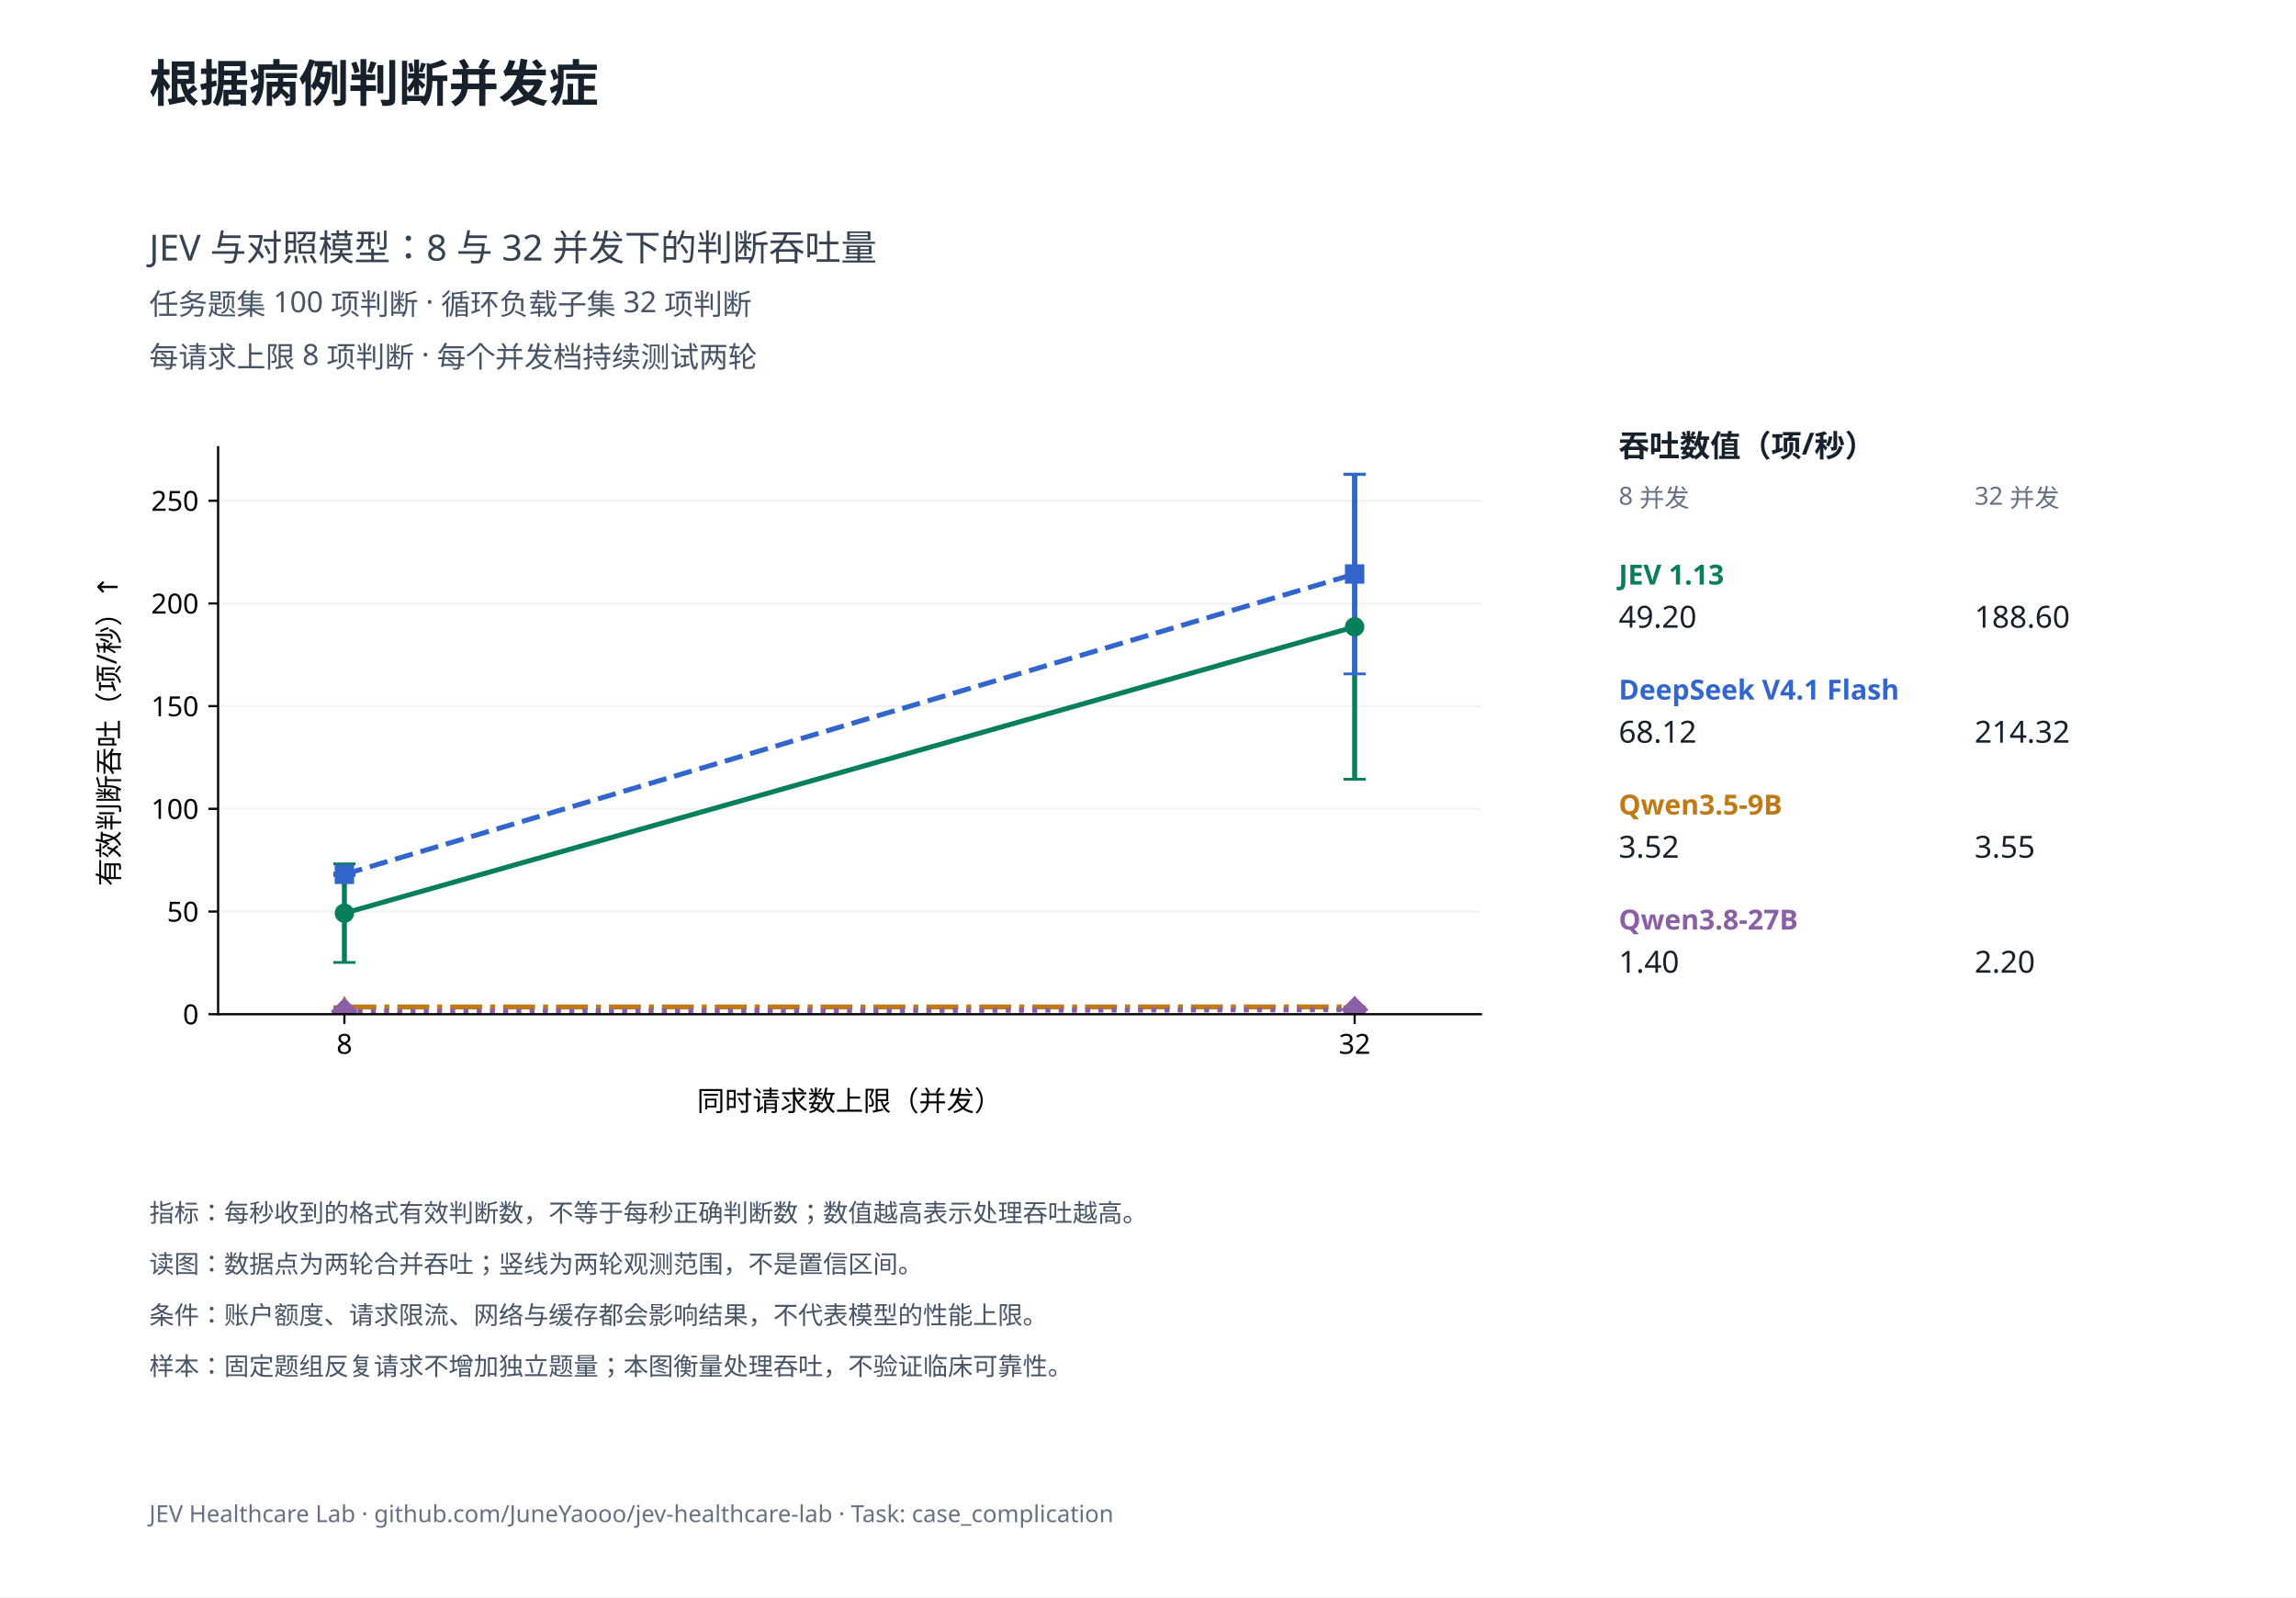
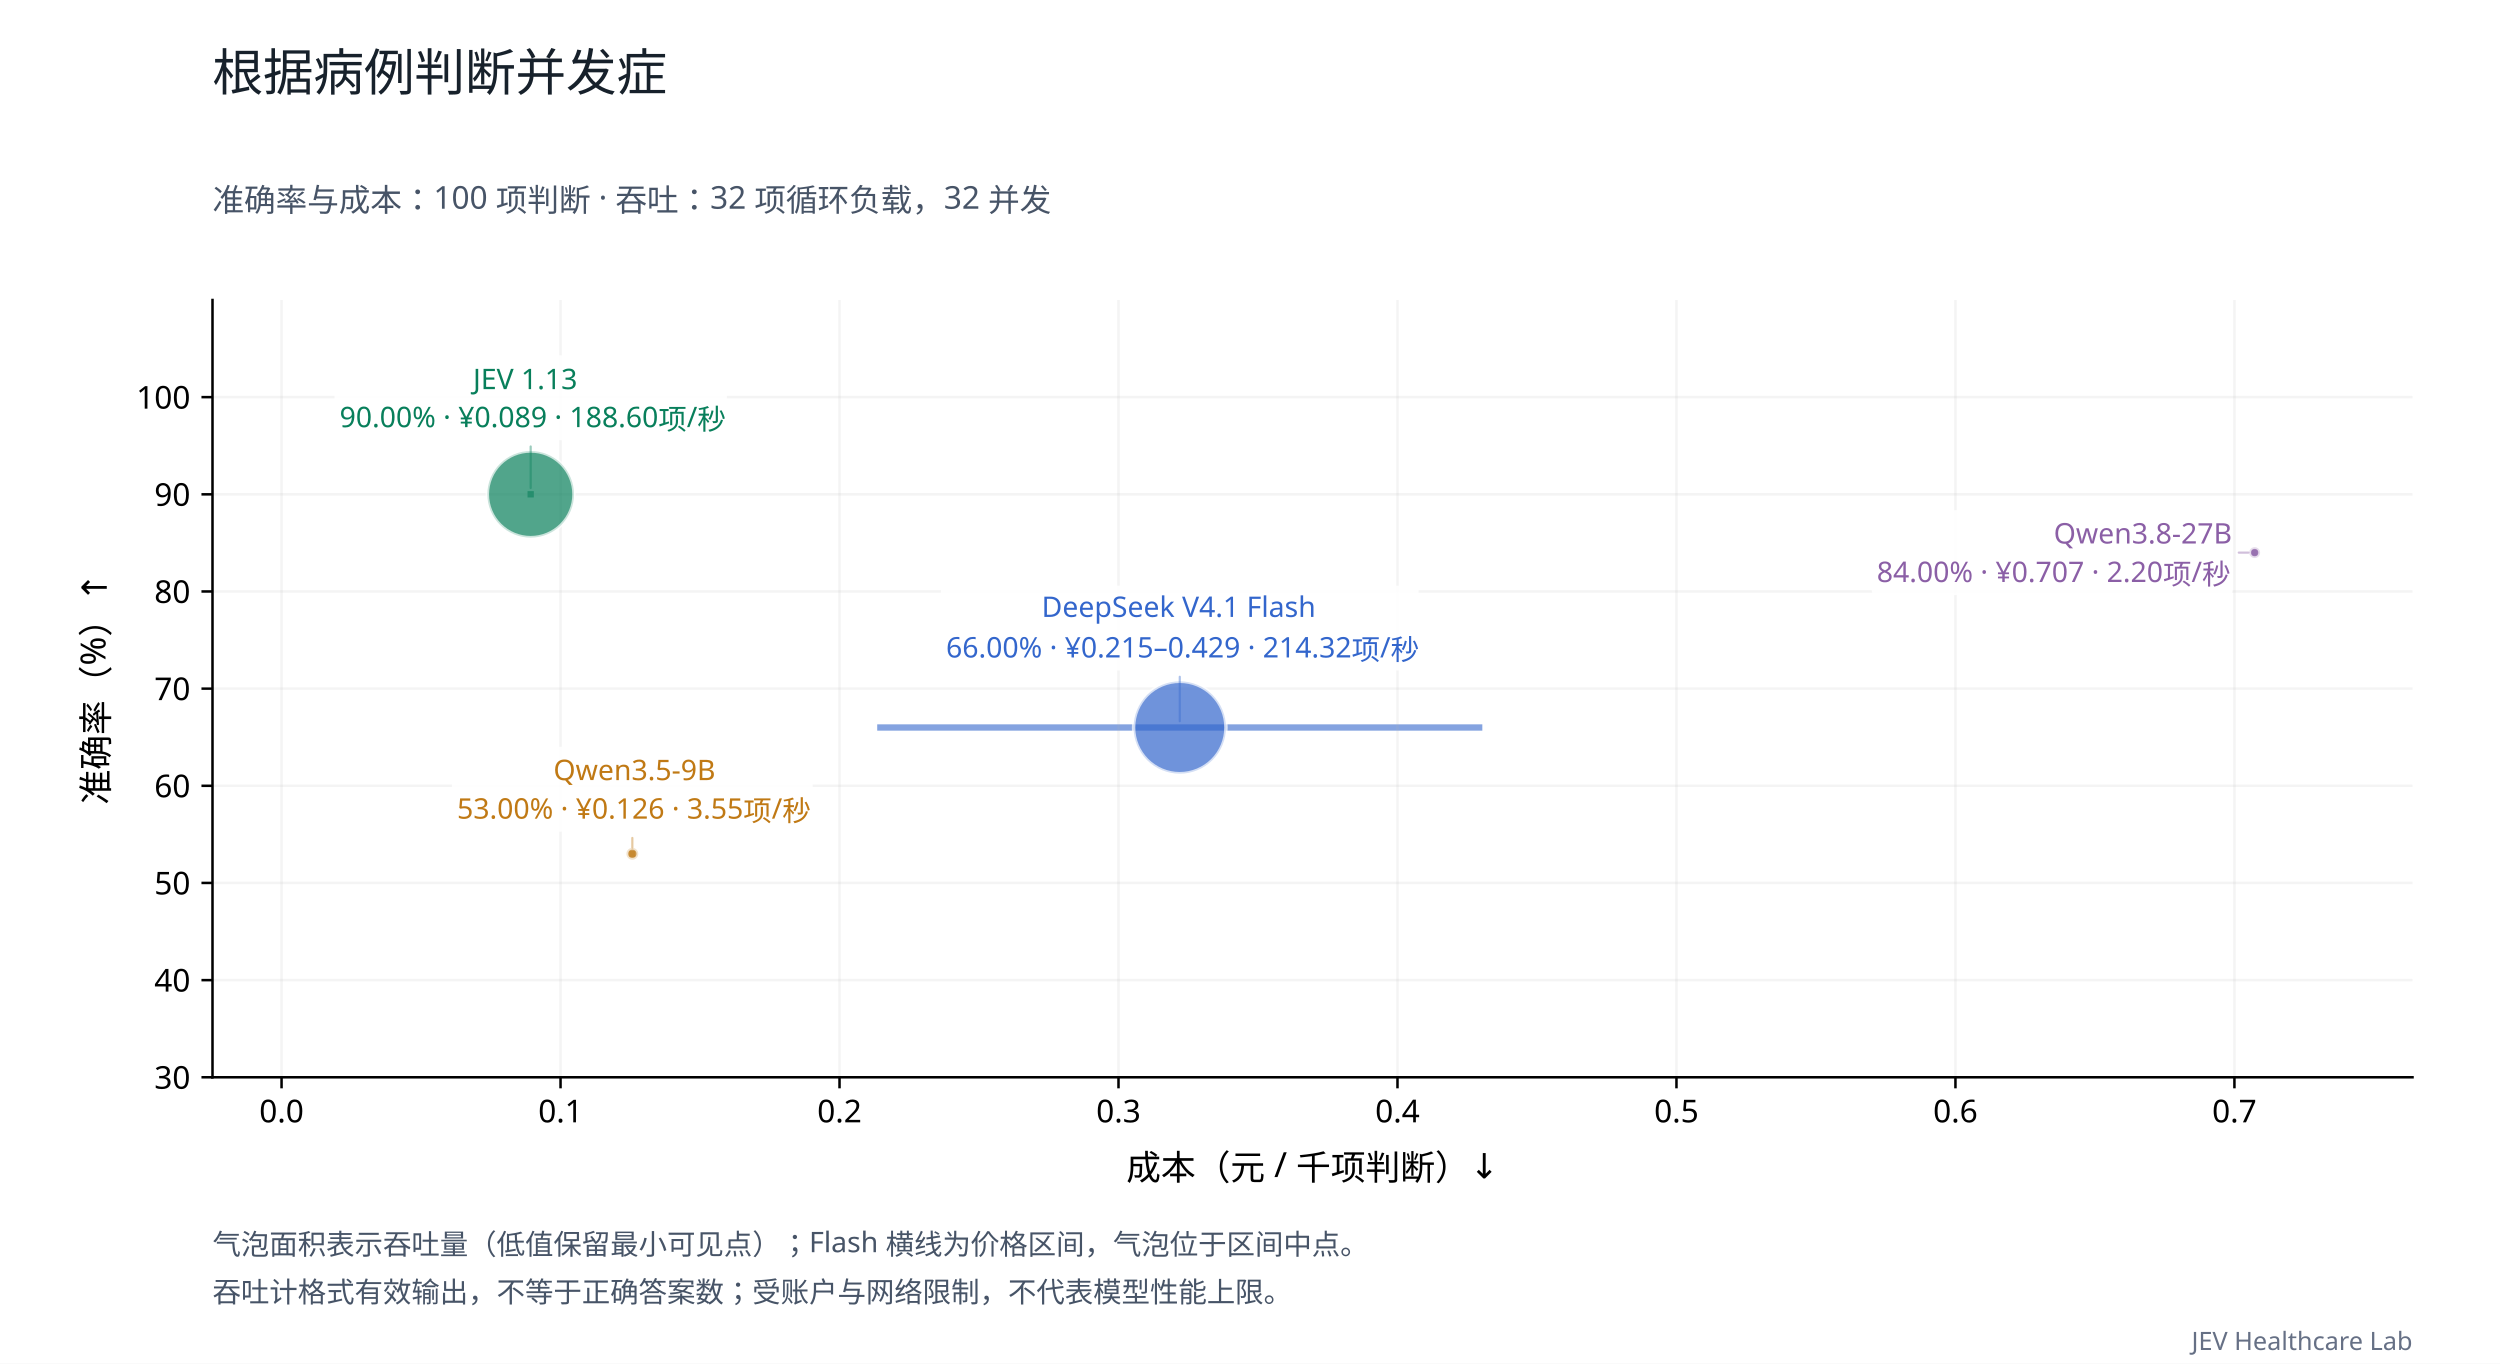
- <svg xmlns="http://www.w3.org/2000/svg" xmlns:xlink="http://www.w3.org/1999/xlink" width="828pt" height="576pt" viewBox="0 0 828 576" version="1.1">
+ <svg xmlns="http://www.w3.org/2000/svg" xmlns:xlink="http://www.w3.org/1999/xlink" width="792pt" height="432pt" viewBox="0 0 792 432" version="1.1">
  <defs>
    <style type="text/css">*{stroke-linejoin: round; stroke-linecap: butt}</style>
  </defs>
  <g id="figure_1">
    <g id="patch_1">
-       <path d="M 0 576 L 828 576 L 828 0 L 0 0 z " style="fill: #ffffff" />
+       <path d="M 0 432 L 792 432 L 792 0 L 0 0 z " style="fill: #ffffff" />
    </g>
    <g id="axes_1">
      <g id="patch_2">
-         <path d="M 78.66 365.76 L 534.06 365.76 L 534.06 161.28 L 78.66 161.28 z " style="fill: #ffffff" />
+         <path d="M 67.32 341.28 L 764.28 341.28 L 764.28 95.04 L 67.32 95.04 z " style="fill: #ffffff" />
+       </g>
+       <g id="line2d_1">
+         <path d="M 168.118 156.6 L 168.118 156.6 " clip-path="url(#p5666ce9986)" style="fill: none; stroke: #087f5b; stroke-opacity: 0.6; stroke-width: 2; stroke-linecap: square" />
+       </g>
+       <g id="line2d_2">
+         <path d="M 278.9 230.472 L 468.602 230.472 " clip-path="url(#p5666ce9986)" style="fill: none; stroke: #3366cc; stroke-opacity: 0.6; stroke-width: 2; stroke-linecap: square" />
+       </g>
+       <g id="line2d_3">
+         <path d="M 200.324 270.486 L 200.324 270.486 " clip-path="url(#p5666ce9986)" style="fill: none; stroke: #c07914; stroke-opacity: 0.6; stroke-width: 2; stroke-linecap: square" />
+       </g>
+       <g id="line2d_4">
+         <path d="M 714.274 175.068 L 714.274 175.068 " clip-path="url(#p5666ce9986)" style="fill: none; stroke: #8b5fa6; stroke-opacity: 0.6; stroke-width: 2; stroke-linecap: square" />
      </g>
      <g id="matplotlib.axis_1">
        <g id="xtick_1">
-           <g id="line2d_1">
+           <g id="line2d_5">
+             <path d="M 89.198 341.28 L 89.198 95.04 " clip-path="url(#p5666ce9986)" style="fill: none; stroke: #b0b0b0; stroke-opacity: 0.14; stroke-width: 0.8; stroke-linecap: square" />
+           </g>
+           <g id="line2d_6">
            <defs>
-               <path id="mfe525bd949" d="M 0 0 L 0 3.5 " style="stroke: #000000; stroke-width: 0.8" />
+               <path id="m08450ce3e6" d="M 0 0 L 0 3.5 " style="stroke: #000000; stroke-width: 0.8" />
            </defs>
            <g>
-               <use xlink:href="#mfe525bd949" x="124.2" y="365.76" style="stroke: #000000; stroke-width: 0.8" />
+               <use xlink:href="#m08450ce3e6" x="89.198" y="341.28" style="stroke: #000000; stroke-width: 0.8" />
            </g>
          </g>
          <g id="text_1">
-             <text style="font-size: 10px; font-family: 'Arial Unicode MS'; text-anchor: middle" x="124.2" y="380.04" transform="rotate(-0 124.2 380.0403)">8</text>
+             <text style="font-size: 10px; font-family: 'Arial Unicode MS'; text-anchor: middle" x="89.198" y="355.56" transform="rotate(-0 89.19767 355.5603)">0.0</text>
          </g>
        </g>
        <g id="xtick_2">
-           <g id="line2d_2">
-             <g>
-               <use xlink:href="#mfe525bd949" x="488.52" y="365.76" style="stroke: #000000; stroke-width: 0.8" />
+           <g id="line2d_7">
+             <path d="M 177.579 341.28 L 177.579 95.04 " clip-path="url(#p5666ce9986)" style="fill: none; stroke: #b0b0b0; stroke-opacity: 0.14; stroke-width: 0.8; stroke-linecap: square" />
+           </g>
+           <g id="line2d_8">
+             <g>
+               <use xlink:href="#m08450ce3e6" x="177.579" y="341.28" style="stroke: #000000; stroke-width: 0.8" />
            </g>
          </g>
          <g id="text_2">
-             <text style="font-size: 10px; font-family: 'Arial Unicode MS'; text-anchor: middle" x="488.52" y="380.04" transform="rotate(-0 488.52 380.0403)">32</text>
-           </g>
-         </g>
-         <g id="text_3">
-           <text style="font-size: 10px; font-family: 'Arial Unicode MS'; text-anchor: middle" x="306.36" y="400.621" transform="rotate(-0 306.36 400.6211)">同时请求数上限（并发）</text>
+             <text style="font-size: 10px; font-family: 'Arial Unicode MS'; text-anchor: middle" x="177.579" y="355.56" transform="rotate(-0 177.5789 355.5603)">0.1</text>
+           </g>
+         </g>
+         <g id="xtick_3">
+           <g id="line2d_9">
+             <path d="M 265.96 341.28 L 265.96 95.04 " clip-path="url(#p5666ce9986)" style="fill: none; stroke: #b0b0b0; stroke-opacity: 0.14; stroke-width: 0.8; stroke-linecap: square" />
+           </g>
+           <g id="line2d_10">
+             <g>
+               <use xlink:href="#m08450ce3e6" x="265.96" y="341.28" style="stroke: #000000; stroke-width: 0.8" />
+             </g>
+           </g>
+           <g id="text_3">
+             <text style="font-size: 10px; font-family: 'Arial Unicode MS'; text-anchor: middle" x="265.96" y="355.56" transform="rotate(-0 265.9601 355.5603)">0.2</text>
+           </g>
+         </g>
+         <g id="xtick_4">
+           <g id="line2d_11">
+             <path d="M 354.341 341.28 L 354.341 95.04 " clip-path="url(#p5666ce9986)" style="fill: none; stroke: #b0b0b0; stroke-opacity: 0.14; stroke-width: 0.8; stroke-linecap: square" />
+           </g>
+           <g id="line2d_12">
+             <g>
+               <use xlink:href="#m08450ce3e6" x="354.341" y="341.28" style="stroke: #000000; stroke-width: 0.8" />
+             </g>
+           </g>
+           <g id="text_4">
+             <text style="font-size: 10px; font-family: 'Arial Unicode MS'; text-anchor: middle" x="354.341" y="355.56" transform="rotate(-0 354.3414 355.5603)">0.3</text>
+           </g>
+         </g>
+         <g id="xtick_5">
+           <g id="line2d_13">
+             <path d="M 442.723 341.28 L 442.723 95.04 " clip-path="url(#p5666ce9986)" style="fill: none; stroke: #b0b0b0; stroke-opacity: 0.14; stroke-width: 0.8; stroke-linecap: square" />
+           </g>
+           <g id="line2d_14">
+             <g>
+               <use xlink:href="#m08450ce3e6" x="442.723" y="341.28" style="stroke: #000000; stroke-width: 0.8" />
+             </g>
+           </g>
+           <g id="text_5">
+             <text style="font-size: 10px; font-family: 'Arial Unicode MS'; text-anchor: middle" x="442.723" y="355.56" transform="rotate(-0 442.7226 355.5603)">0.4</text>
+           </g>
+         </g>
+         <g id="xtick_6">
+           <g id="line2d_15">
+             <path d="M 531.104 341.28 L 531.104 95.04 " clip-path="url(#p5666ce9986)" style="fill: none; stroke: #b0b0b0; stroke-opacity: 0.14; stroke-width: 0.8; stroke-linecap: square" />
+           </g>
+           <g id="line2d_16">
+             <g>
+               <use xlink:href="#m08450ce3e6" x="531.104" y="341.28" style="stroke: #000000; stroke-width: 0.8" />
+             </g>
+           </g>
+           <g id="text_6">
+             <text style="font-size: 10px; font-family: 'Arial Unicode MS'; text-anchor: middle" x="531.104" y="355.56" transform="rotate(-0 531.1038 355.5603)">0.5</text>
+           </g>
+         </g>
+         <g id="xtick_7">
+           <g id="line2d_17">
+             <path d="M 619.485 341.28 L 619.485 95.04 " clip-path="url(#p5666ce9986)" style="fill: none; stroke: #b0b0b0; stroke-opacity: 0.14; stroke-width: 0.8; stroke-linecap: square" />
+           </g>
+           <g id="line2d_18">
+             <g>
+               <use xlink:href="#m08450ce3e6" x="619.485" y="341.28" style="stroke: #000000; stroke-width: 0.8" />
+             </g>
+           </g>
+           <g id="text_7">
+             <text style="font-size: 10px; font-family: 'Arial Unicode MS'; text-anchor: middle" x="619.485" y="355.56" transform="rotate(-0 619.485 355.5603)">0.6</text>
+           </g>
+         </g>
+         <g id="xtick_8">
+           <g id="line2d_19">
+             <path d="M 707.866 341.28 L 707.866 95.04 " clip-path="url(#p5666ce9986)" style="fill: none; stroke: #b0b0b0; stroke-opacity: 0.14; stroke-width: 0.8; stroke-linecap: square" />
+           </g>
+           <g id="line2d_20">
+             <g>
+               <use xlink:href="#m08450ce3e6" x="707.866" y="341.28" style="stroke: #000000; stroke-width: 0.8" />
+             </g>
+           </g>
+           <g id="text_8">
+             <text style="font-size: 10px; font-family: 'Arial Unicode MS'; text-anchor: middle" x="707.866" y="355.56" transform="rotate(-0 707.8663 355.5603)">0.7</text>
+           </g>
+         </g>
+         <g id="text_9">
+           <text style="font-size: 11px; font-family: 'Arial Unicode MS'; text-anchor: middle" x="415.8" y="373.812" transform="rotate(-0 415.8 373.8122)">成本（元 / 千项判断）↓</text>
        </g>
      </g>
      <g id="matplotlib.axis_2">
        <g id="ytick_1">
-           <g id="line2d_3">
-             <path d="M 78.66 365.76 L 534.06 365.76 " clip-path="url(#p11cfad6127)" style="fill: none; stroke: #b0b0b0; stroke-opacity: 0.16; stroke-width: 0.8; stroke-linecap: square" />
-           </g>
-           <g id="line2d_4">
+           <g id="line2d_21">
+             <path d="M 67.32 341.28 L 764.28 341.28 " clip-path="url(#p5666ce9986)" style="fill: none; stroke: #b0b0b0; stroke-opacity: 0.14; stroke-width: 0.8; stroke-linecap: square" />
+           </g>
+           <g id="line2d_22">
            <defs>
-               <path id="m9850966038" d="M 0 0 L -3.5 0 " style="stroke: #000000; stroke-width: 0.8" />
+               <path id="m89e3d21a54" d="M 0 0 L -3.5 0 " style="stroke: #000000; stroke-width: 0.8" />
            </defs>
            <g>
-               <use xlink:href="#m9850966038" x="78.66" y="365.76" style="stroke: #000000; stroke-width: 0.8" />
-             </g>
-           </g>
-           <g id="text_4">
-             <text style="font-size: 10px; font-family: 'Arial Unicode MS'; text-anchor: end" x="71.66" y="369.4" transform="rotate(-0 71.66 369.4001)">0</text>
+               <use xlink:href="#m89e3d21a54" x="67.32" y="341.28" style="stroke: #000000; stroke-width: 0.8" />
+             </g>
+           </g>
+           <g id="text_10">
+             <text style="font-size: 10px; font-family: 'Arial Unicode MS'; text-anchor: end" x="60.32" y="344.92" transform="rotate(-0 60.32 344.9201)">30</text>
          </g>
        </g>
        <g id="ytick_2">
-           <g id="line2d_5">
-             <path d="M 78.66 328.724 L 534.06 328.724 " clip-path="url(#p11cfad6127)" style="fill: none; stroke: #b0b0b0; stroke-opacity: 0.16; stroke-width: 0.8; stroke-linecap: square" />
-           </g>
-           <g id="line2d_6">
-             <g>
-               <use xlink:href="#m9850966038" x="78.66" y="328.724" style="stroke: #000000; stroke-width: 0.8" />
-             </g>
-           </g>
-           <g id="text_5">
-             <text style="font-size: 10px; font-family: 'Arial Unicode MS'; text-anchor: end" x="71.66" y="332.364" transform="rotate(-0 71.66 332.3644)">50</text>
+           <g id="line2d_23">
+             <path d="M 67.32 310.5 L 764.28 310.5 " clip-path="url(#p5666ce9986)" style="fill: none; stroke: #b0b0b0; stroke-opacity: 0.14; stroke-width: 0.8; stroke-linecap: square" />
+           </g>
+           <g id="line2d_24">
+             <g>
+               <use xlink:href="#m89e3d21a54" x="67.32" y="310.5" style="stroke: #000000; stroke-width: 0.8" />
+             </g>
+           </g>
+           <g id="text_11">
+             <text style="font-size: 10px; font-family: 'Arial Unicode MS'; text-anchor: end" x="60.32" y="314.14" transform="rotate(-0 60.32 314.1401)">40</text>
          </g>
        </g>
        <g id="ytick_3">
-           <g id="line2d_7">
-             <path d="M 78.66 291.688 L 534.06 291.688 " clip-path="url(#p11cfad6127)" style="fill: none; stroke: #b0b0b0; stroke-opacity: 0.16; stroke-width: 0.8; stroke-linecap: square" />
-           </g>
-           <g id="line2d_8">
-             <g>
-               <use xlink:href="#m9850966038" x="78.66" y="291.688" style="stroke: #000000; stroke-width: 0.8" />
-             </g>
-           </g>
-           <g id="text_6">
-             <text style="font-size: 10px; font-family: 'Arial Unicode MS'; text-anchor: end" x="71.66" y="295.329" transform="rotate(-0 71.66 295.3286)">100</text>
+           <g id="line2d_25">
+             <path d="M 67.32 279.72 L 764.28 279.72 " clip-path="url(#p5666ce9986)" style="fill: none; stroke: #b0b0b0; stroke-opacity: 0.14; stroke-width: 0.8; stroke-linecap: square" />
+           </g>
+           <g id="line2d_26">
+             <g>
+               <use xlink:href="#m89e3d21a54" x="67.32" y="279.72" style="stroke: #000000; stroke-width: 0.8" />
+             </g>
+           </g>
+           <g id="text_12">
+             <text style="font-size: 10px; font-family: 'Arial Unicode MS'; text-anchor: end" x="60.32" y="283.36" transform="rotate(-0 60.32 283.3601)">50</text>
          </g>
        </g>
        <g id="ytick_4">
-           <g id="line2d_9">
-             <path d="M 78.66 254.653 L 534.06 254.653 " clip-path="url(#p11cfad6127)" style="fill: none; stroke: #b0b0b0; stroke-opacity: 0.16; stroke-width: 0.8; stroke-linecap: square" />
-           </g>
-           <g id="line2d_10">
-             <g>
-               <use xlink:href="#m9850966038" x="78.66" y="254.653" style="stroke: #000000; stroke-width: 0.8" />
-             </g>
-           </g>
-           <g id="text_7">
-             <text style="font-size: 10px; font-family: 'Arial Unicode MS'; text-anchor: end" x="71.66" y="258.293" transform="rotate(-0 71.66 258.2928)">150</text>
+           <g id="line2d_27">
+             <path d="M 67.32 248.94 L 764.28 248.94 " clip-path="url(#p5666ce9986)" style="fill: none; stroke: #b0b0b0; stroke-opacity: 0.14; stroke-width: 0.8; stroke-linecap: square" />
+           </g>
+           <g id="line2d_28">
+             <g>
+               <use xlink:href="#m89e3d21a54" x="67.32" y="248.94" style="stroke: #000000; stroke-width: 0.8" />
+             </g>
+           </g>
+           <g id="text_13">
+             <text style="font-size: 10px; font-family: 'Arial Unicode MS'; text-anchor: end" x="60.32" y="252.58" transform="rotate(-0 60.32 252.5801)">60</text>
          </g>
        </g>
        <g id="ytick_5">
-           <g id="line2d_11">
-             <path d="M 78.66 217.617 L 534.06 217.617 " clip-path="url(#p11cfad6127)" style="fill: none; stroke: #b0b0b0; stroke-opacity: 0.16; stroke-width: 0.8; stroke-linecap: square" />
-           </g>
-           <g id="line2d_12">
-             <g>
-               <use xlink:href="#m9850966038" x="78.66" y="217.617" style="stroke: #000000; stroke-width: 0.8" />
-             </g>
-           </g>
-           <g id="text_8">
-             <text style="font-size: 10px; font-family: 'Arial Unicode MS'; text-anchor: end" x="71.66" y="221.257" transform="rotate(-0 71.66 221.2571)">200</text>
+           <g id="line2d_29">
+             <path d="M 67.32 218.16 L 764.28 218.16 " clip-path="url(#p5666ce9986)" style="fill: none; stroke: #b0b0b0; stroke-opacity: 0.14; stroke-width: 0.8; stroke-linecap: square" />
+           </g>
+           <g id="line2d_30">
+             <g>
+               <use xlink:href="#m89e3d21a54" x="67.32" y="218.16" style="stroke: #000000; stroke-width: 0.8" />
+             </g>
+           </g>
+           <g id="text_14">
+             <text style="font-size: 10px; font-family: 'Arial Unicode MS'; text-anchor: end" x="60.32" y="221.8" transform="rotate(-0 60.32 221.8001)">70</text>
          </g>
        </g>
        <g id="ytick_6">
-           <g id="line2d_13">
-             <path d="M 78.66 180.581 L 534.06 180.581 " clip-path="url(#p11cfad6127)" style="fill: none; stroke: #b0b0b0; stroke-opacity: 0.16; stroke-width: 0.8; stroke-linecap: square" />
-           </g>
-           <g id="line2d_14">
-             <g>
-               <use xlink:href="#m9850966038" x="78.66" y="180.581" style="stroke: #000000; stroke-width: 0.8" />
-             </g>
-           </g>
-           <g id="text_9">
-             <text style="font-size: 10px; font-family: 'Arial Unicode MS'; text-anchor: end" x="71.66" y="184.221" transform="rotate(-0 71.66 184.2213)">250</text>
-           </g>
-         </g>
-         <g id="text_10">
-           <text style="font-size: 10px; font-family: 'Arial Unicode MS'; text-anchor: middle" x="42.877" y="263.52" transform="rotate(-90 42.87719 263.52)">有效判断吞吐（项/秒）↑</text>
-         </g>
-       </g>
-       <g id="LineCollection_1">
-         <path d="M 124.2 347.094 L 124.2 311.54 " clip-path="url(#p11cfad6127)" style="fill: none; stroke: #087f5b; stroke-width: 1.8" />
-         <path d="M 488.52 281.022 L 488.52 171.1 " clip-path="url(#p11cfad6127)" style="fill: none; stroke: #087f5b; stroke-width: 1.8" />
-       </g>
-       <g id="line2d_15">
+           <g id="line2d_31">
+             <path d="M 67.32 187.38 L 764.28 187.38 " clip-path="url(#p5666ce9986)" style="fill: none; stroke: #b0b0b0; stroke-opacity: 0.14; stroke-width: 0.8; stroke-linecap: square" />
+           </g>
+           <g id="line2d_32">
+             <g>
+               <use xlink:href="#m89e3d21a54" x="67.32" y="187.38" style="stroke: #000000; stroke-width: 0.8" />
+             </g>
+           </g>
+           <g id="text_15">
+             <text style="font-size: 10px; font-family: 'Arial Unicode MS'; text-anchor: end" x="60.32" y="191.02" transform="rotate(-0 60.32 191.0201)">80</text>
+           </g>
+         </g>
+         <g id="ytick_7">
+           <g id="line2d_33">
+             <path d="M 67.32 156.6 L 764.28 156.6 " clip-path="url(#p5666ce9986)" style="fill: none; stroke: #b0b0b0; stroke-opacity: 0.14; stroke-width: 0.8; stroke-linecap: square" />
+           </g>
+           <g id="line2d_34">
+             <g>
+               <use xlink:href="#m89e3d21a54" x="67.32" y="156.6" style="stroke: #000000; stroke-width: 0.8" />
+             </g>
+           </g>
+           <g id="text_16">
+             <text style="font-size: 10px; font-family: 'Arial Unicode MS'; text-anchor: end" x="60.32" y="160.24" transform="rotate(-0 60.32 160.2401)">90</text>
+           </g>
+         </g>
+         <g id="ytick_8">
+           <g id="line2d_35">
+             <path d="M 67.32 125.82 L 764.28 125.82 " clip-path="url(#p5666ce9986)" style="fill: none; stroke: #b0b0b0; stroke-opacity: 0.14; stroke-width: 0.8; stroke-linecap: square" />
+           </g>
+           <g id="line2d_36">
+             <g>
+               <use xlink:href="#m89e3d21a54" x="67.32" y="125.82" style="stroke: #000000; stroke-width: 0.8" />
+             </g>
+           </g>
+           <g id="text_17">
+             <text style="font-size: 10px; font-family: 'Arial Unicode MS'; text-anchor: end" x="60.32" y="129.46" transform="rotate(-0 60.32 129.4601)">100</text>
+           </g>
+         </g>
+         <g id="text_18">
+           <text style="font-size: 11px; font-family: 'Arial Unicode MS'; text-anchor: middle" x="34.327" y="218.16" transform="rotate(-90 34.32719 218.16)">准确率（%）↑</text>
+         </g>
+       </g>
+       <g id="patch_3">
+         <path d="M 67.32 341.28 L 67.32 95.04 " style="fill: none; stroke: #000000; stroke-width: 0.8; stroke-linejoin: miter; stroke-linecap: square" />
+       </g>
+       <g id="patch_4">
+         <path d="M 67.32 341.28 L 764.28 341.28 " style="fill: none; stroke: #000000; stroke-width: 0.8; stroke-linejoin: miter; stroke-linecap: square" />
+       </g>
+       <g id="PathCollection_1">
        <defs>
-           <path id="me93478a8ce" d="M 4 0 L -4 -0 " style="stroke: #087f5b" />
+           <path id="mb833fdc85d" d="M 0 13.733 C 3.642 13.733 7.135 12.286 9.711 9.711 C 12.286 7.135 13.733 3.642 13.733 0 C 13.733 -3.642 12.286 -7.135 9.711 -9.711 C 7.135 -12.286 3.642 -13.733 0 -13.733 C -3.642 -13.733 -7.135 -12.286 -9.711 -9.711 C -12.286 -7.135 -13.733 -3.642 -13.733 0 C -13.733 3.642 -12.286 7.135 -9.711 9.711 C -7.135 12.286 -3.642 13.733 0 13.733 z " style="stroke: #ffffff; stroke-opacity: 0.7; stroke-width: 1.1" />
        </defs>
-         <g clip-path="url(#p11cfad6127)">
-           <use xlink:href="#me93478a8ce" x="124.2" y="347.094" style="fill: #087f5b; stroke: #087f5b" />
-           <use xlink:href="#me93478a8ce" x="488.52" y="281.022" style="fill: #087f5b; stroke: #087f5b" />
-         </g>
-       </g>
-       <g id="line2d_16">
-         <g clip-path="url(#p11cfad6127)">
-           <use xlink:href="#me93478a8ce" x="124.2" y="311.54" style="fill: #087f5b; stroke: #087f5b" />
-           <use xlink:href="#me93478a8ce" x="488.52" y="171.1" style="fill: #087f5b; stroke: #087f5b" />
-         </g>
-       </g>
-       <g id="LineCollection_2">
-         <path d="M 124.2 315.725 L 124.2 314.873 " clip-path="url(#p11cfad6127)" style="fill: none; stroke: #3366cc; stroke-width: 1.8" />
-         <path d="M 488.52 243.023 L 488.52 170.989 " clip-path="url(#p11cfad6127)" style="fill: none; stroke: #3366cc; stroke-width: 1.8" />
-       </g>
-       <g id="line2d_17">
+         <g clip-path="url(#p5666ce9986)">
+           <use xlink:href="#mb833fdc85d" x="168.118" y="156.6" style="fill: #087f5b; fill-opacity: 0.7; stroke: #ffffff; stroke-opacity: 0.7; stroke-width: 1.1" />
+         </g>
+       </g>
+       <g id="PathCollection_2">
        <defs>
-           <path id="md3e5f7dccb" d="M 4 0 L -4 -0 " style="stroke: #3366cc" />
+           <path id="m384bacf3fe" d="M 0 14.64 C 3.883 14.64 7.607 13.097 10.352 10.352 C 13.097 7.607 14.64 3.883 14.64 0 C 14.64 -3.883 13.097 -7.607 10.352 -10.352 C 7.607 -13.097 3.883 -14.64 0 -14.64 C -3.883 -14.64 -7.607 -13.097 -10.352 -10.352 C -13.097 -7.607 -14.64 -3.883 -14.64 0 C -14.64 3.883 -13.097 7.607 -10.352 10.352 C -7.607 13.097 -3.883 14.64 0 14.64 z " style="stroke: #ffffff; stroke-opacity: 0.7; stroke-width: 1.1" />
        </defs>
-         <g clip-path="url(#p11cfad6127)">
-           <use xlink:href="#md3e5f7dccb" x="124.2" y="315.725" style="fill: #3366cc; stroke: #3366cc" />
-           <use xlink:href="#md3e5f7dccb" x="488.52" y="243.023" style="fill: #3366cc; stroke: #3366cc" />
-         </g>
-       </g>
-       <g id="line2d_18">
-         <g clip-path="url(#p11cfad6127)">
-           <use xlink:href="#md3e5f7dccb" x="124.2" y="314.873" style="fill: #3366cc; stroke: #3366cc" />
-           <use xlink:href="#md3e5f7dccb" x="488.52" y="170.989" style="fill: #3366cc; stroke: #3366cc" />
-         </g>
-       </g>
-       <g id="LineCollection_3">
-         <path d="M 124.2 363.242 L 124.2 363.056 " clip-path="url(#p11cfad6127)" style="fill: none; stroke: #c07914; stroke-width: 1.8" />
-         <path d="M 488.52 363.205 L 488.52 363.056 " clip-path="url(#p11cfad6127)" style="fill: none; stroke: #c07914; stroke-width: 1.8" />
-       </g>
-       <g id="line2d_19">
+         <g clip-path="url(#p5666ce9986)">
+           <use xlink:href="#m384bacf3fe" x="373.751" y="230.472" style="fill: #3366cc; fill-opacity: 0.7; stroke: #ffffff; stroke-opacity: 0.7; stroke-width: 1.1" />
+         </g>
+       </g>
+       <g id="PathCollection_3">
        <defs>
-           <path id="me99772dcce" d="M 4 0 L -4 -0 " style="stroke: #c07914" />
+           <path id="m441269e935" d="M 0 1.884 C 0.5 1.884 0.979 1.686 1.332 1.332 C 1.686 0.979 1.884 0.5 1.884 0 C 1.884 -0.5 1.686 -0.979 1.332 -1.332 C 0.979 -1.686 0.5 -1.884 0 -1.884 C -0.5 -1.884 -0.979 -1.686 -1.332 -1.332 C -1.686 -0.979 -1.884 -0.5 -1.884 0 C -1.884 0.5 -1.686 0.979 -1.332 1.332 C -0.979 1.686 -0.5 1.884 0 1.884 z " style="stroke: #ffffff; stroke-opacity: 0.7; stroke-width: 1.1" />
        </defs>
-         <g clip-path="url(#p11cfad6127)">
-           <use xlink:href="#me99772dcce" x="124.2" y="363.242" style="fill: #c07914; stroke: #c07914" />
-           <use xlink:href="#me99772dcce" x="488.52" y="363.205" style="fill: #c07914; stroke: #c07914" />
-         </g>
-       </g>
-       <g id="line2d_20">
-         <g clip-path="url(#p11cfad6127)">
-           <use xlink:href="#me99772dcce" x="124.2" y="363.056" style="fill: #c07914; stroke: #c07914" />
-           <use xlink:href="#me99772dcce" x="488.52" y="363.056" style="fill: #c07914; stroke: #c07914" />
-         </g>
-       </g>
-       <g id="LineCollection_4">
-         <path d="M 124.2 365.167 L 124.2 364.279 " clip-path="url(#p11cfad6127)" style="fill: none; stroke: #8b5fa6; stroke-width: 1.8" />
-         <path d="M 488.52 364.279 L 488.52 363.982 " clip-path="url(#p11cfad6127)" style="fill: none; stroke: #8b5fa6; stroke-width: 1.8" />
-       </g>
-       <g id="line2d_21">
+         <g clip-path="url(#p5666ce9986)">
+           <use xlink:href="#m441269e935" x="200.324" y="270.486" style="fill: #c07914; fill-opacity: 0.7; stroke: #ffffff; stroke-opacity: 0.7; stroke-width: 1.1" />
+         </g>
+       </g>
+       <g id="PathCollection_4">
        <defs>
-           <path id="mc3829b8201" d="M 4 0 L -4 -0 " style="stroke: #8b5fa6" />
+           <path id="m0f044faa96" d="M 0 1.732 C 0.459 1.732 0.9 1.55 1.225 1.225 C 1.55 0.9 1.732 0.459 1.732 0 C 1.732 -0.459 1.55 -0.9 1.225 -1.225 C 0.9 -1.55 0.459 -1.732 0 -1.732 C -0.459 -1.732 -0.9 -1.55 -1.225 -1.225 C -1.55 -0.9 -1.732 -0.459 -1.732 0 C -1.732 0.459 -1.55 0.9 -1.225 1.225 C -0.9 1.55 -0.459 1.732 0 1.732 z " style="stroke: #ffffff; stroke-opacity: 0.7; stroke-width: 1.1" />
        </defs>
-         <g clip-path="url(#p11cfad6127)">
-           <use xlink:href="#mc3829b8201" x="124.2" y="365.167" style="fill: #8b5fa6; stroke: #8b5fa6" />
-           <use xlink:href="#mc3829b8201" x="488.52" y="364.279" style="fill: #8b5fa6; stroke: #8b5fa6" />
-         </g>
-       </g>
-       <g id="line2d_22">
-         <g clip-path="url(#p11cfad6127)">
-           <use xlink:href="#mc3829b8201" x="124.2" y="364.279" style="fill: #8b5fa6; stroke: #8b5fa6" />
-           <use xlink:href="#mc3829b8201" x="488.52" y="363.982" style="fill: #8b5fa6; stroke: #8b5fa6" />
-         </g>
-       </g>
-       <g id="line2d_23">
-         <path d="M 124.2 329.317 L 488.52 226.061 " clip-path="url(#p11cfad6127)" style="fill: none; stroke: #087f5b; stroke-width: 1.8; stroke-linecap: square" />
-         <defs>
-           <path id="m71f144e6cf" d="M 0 3 C 0.796 3 1.559 2.684 2.121 2.121 C 2.684 1.559 3 0.796 3 0 C 3 -0.796 2.684 -1.559 2.121 -2.121 C 1.559 -2.684 0.796 -3 0 -3 C -0.796 -3 -1.559 -2.684 -2.121 -2.121 C -2.684 -1.559 -3 -0.796 -3 0 C -3 0.796 -2.684 1.559 -2.121 2.121 C -1.559 2.684 -0.796 3 0 3 z " style="stroke: #087f5b" />
-         </defs>
-         <g clip-path="url(#p11cfad6127)">
-           <use xlink:href="#m71f144e6cf" x="124.2" y="329.317" style="fill: #087f5b; stroke: #087f5b" />
-           <use xlink:href="#m71f144e6cf" x="488.52" y="226.061" style="fill: #087f5b; stroke: #087f5b" />
-         </g>
-       </g>
-       <g id="line2d_24">
-         <path d="M 124.2 315.299 L 488.52 207.006 " clip-path="url(#p11cfad6127)" style="fill: none; stroke-dasharray: 6.66,2.88; stroke-dashoffset: 0; stroke: #3366cc; stroke-width: 1.8" />
-         <defs>
-           <path id="m42d7debe90" d="M -3 3 L 3 3 L 3 -3 L -3 -3 z " style="stroke: #3366cc; stroke-linejoin: miter" />
-         </defs>
-         <g clip-path="url(#p11cfad6127)">
-           <use xlink:href="#m42d7debe90" x="124.2" y="315.299" style="fill: #3366cc; stroke: #3366cc; stroke-linejoin: miter" />
-           <use xlink:href="#m42d7debe90" x="488.52" y="207.006" style="fill: #3366cc; stroke: #3366cc; stroke-linejoin: miter" />
-         </g>
-       </g>
-       <g id="line2d_25">
-         <path d="M 124.2 363.149 L 488.52 363.13 " clip-path="url(#p11cfad6127)" style="fill: none; stroke-dasharray: 11.52,2.88,1.8,2.88; stroke-dashoffset: 0; stroke: #c07914; stroke-width: 1.8" />
-         <defs>
-           <path id="m49b3dd9723" d="M 0 -3 L -3 3 L 3 3 z " style="stroke: #c07914; stroke-linejoin: miter" />
-         </defs>
-         <g clip-path="url(#p11cfad6127)">
-           <use xlink:href="#m49b3dd9723" x="124.2" y="363.149" style="fill: #c07914; stroke: #c07914; stroke-linejoin: miter" />
-           <use xlink:href="#m49b3dd9723" x="488.52" y="363.13" style="fill: #c07914; stroke: #c07914; stroke-linejoin: miter" />
-         </g>
-       </g>
-       <g id="line2d_26">
-         <path d="M 124.2 364.723 L 488.52 364.13 " clip-path="url(#p11cfad6127)" style="fill: none; stroke-dasharray: 1.8,2.97; stroke-dashoffset: 0; stroke: #8b5fa6; stroke-width: 1.8" />
-         <defs>
-           <path id="meeff1543a7" d="M -0 4.243 L 4.243 0 L 0 -4.243 L -4.243 -0 z " style="stroke: #8b5fa6; stroke-linejoin: miter" />
-         </defs>
-         <g clip-path="url(#p11cfad6127)">
-           <use xlink:href="#meeff1543a7" x="124.2" y="364.723" style="fill: #8b5fa6; stroke: #8b5fa6; stroke-linejoin: miter" />
-           <use xlink:href="#meeff1543a7" x="488.52" y="364.13" style="fill: #8b5fa6; stroke: #8b5fa6; stroke-linejoin: miter" />
-         </g>
-       </g>
-       <g id="patch_3">
-         <path d="M 78.66 365.76 L 78.66 161.28 " style="fill: none; stroke: #000000; stroke-width: 0.8; stroke-linejoin: miter; stroke-linecap: square" />
-       </g>
-       <g id="patch_4">
-         <path d="M 78.66 365.76 L 534.06 365.76 " style="fill: none; stroke: #000000; stroke-width: 0.8; stroke-linejoin: miter; stroke-linecap: square" />
-       </g>
-     </g>
-     <g id="text_11">
-       <text style="font-weight: 700; font-size: 18px; font-family: 'Arial Unicode MS'; text-anchor: start; fill: #17212b" x="53.82" y="36.578" transform="rotate(-0 53.82 36.57825)">根据病例判断并发症</text>
-     </g>
-     <g id="text_12">
-       <text style="font-size: 13px; font-family: 'Arial Unicode MS'; text-anchor: start; fill: #364152" x="53.82" y="93.97" transform="rotate(-0 53.82 93.96962)">JEV 与对照模型：8 与 32 并发下的判断吞吐量</text>
-     </g>
-     <g id="text_13">
-       <text style="font-size: 10.5px; font-family: 'Arial Unicode MS'; text-anchor: start; fill: #475467" x="53.82" y="113.472" transform="rotate(-0 53.82 113.472)">任务题集 100 项判断 · 循环负载子集 32 项判断</text>
-     </g>
-     <g id="text_14">
-       <text style="font-size: 10.5px; font-family: 'Arial Unicode MS'; text-anchor: start; fill: #475467" x="53.82" y="132.48" transform="rotate(-0 53.82 132.48)">每请求上限 8 项判断 · 每个并发档持续测试两轮</text>
-     </g>
-     <g id="text_15">
-       <text style="font-weight: 700; font-size: 11px; font-family: 'Arial Unicode MS'; text-anchor: start; fill: #17212b" x="583.74" y="164.736" transform="rotate(-0 583.74 164.736)">吞吐数值（项/秒）</text>
-     </g>
-     <g id="text_16">
-       <text style="font-size: 9px; font-family: 'Arial Unicode MS'; text-anchor: start; fill: #667085" x="583.74" y="182.016" transform="rotate(-0 583.74 182.016)">8 并发</text>
-     </g>
-     <g id="text_17">
-       <text style="font-size: 9px; font-family: 'Arial Unicode MS'; text-anchor: start; fill: #667085" x="712.08" y="182.016" transform="rotate(-0 712.08 182.016)">32 并发</text>
-     </g>
-     <g id="text_18">
-       <text style="font-weight: 700; font-size: 10px; font-family: 'Arial Unicode MS'; text-anchor: start; fill: #087f5b" x="583.74" y="210.816" transform="rotate(-0 583.74 210.816)">JEV 1.13</text>
-     </g>
-     <g id="text_19">
-       <text style="font-size: 11px; font-family: 'Arial Unicode MS'; text-anchor: start; fill: #17212b" x="583.74" y="226.368" transform="rotate(-0 583.74 226.368)">49.20</text>
-     </g>
-     <g id="text_20">
-       <text style="font-size: 11px; font-family: 'Arial Unicode MS'; text-anchor: start; fill: #17212b" x="712.08" y="226.368" transform="rotate(-0 712.08 226.368)">188.60</text>
-     </g>
-     <g id="text_21">
-       <text style="font-weight: 700; font-size: 10px; font-family: 'Arial Unicode MS'; text-anchor: start; fill: #3366cc" x="583.74" y="252.288" transform="rotate(-0 583.74 252.288)">DeepSeek V4.1 Flash</text>
-     </g>
-     <g id="text_22">
-       <text style="font-size: 11px; font-family: 'Arial Unicode MS'; text-anchor: start; fill: #17212b" x="583.74" y="267.84" transform="rotate(-0 583.74 267.84)">68.12</text>
+         <g clip-path="url(#p5666ce9986)">
+           <use xlink:href="#m0f044faa96" x="714.274" y="175.068" style="fill: #8b5fa6; fill-opacity: 0.7; stroke: #ffffff; stroke-opacity: 0.7; stroke-width: 1.1" />
+         </g>
+       </g>
+       <g id="patch_5">
+         <path d="M 168.118 141.446 Q 168.118 148.022 168.118 154.598 " style="fill: none; opacity: 0.4; stroke: #087f5b; stroke-width: 0.7; stroke-linecap: round" />
+       </g>
+       <g id="text_19">
+         <g id="patch_6">
+           <path d="M 107.581 139.447 L 228.655 139.447 Q 230.275 139.447 230.275 137.827 L 230.275 114.19 Q 230.275 112.57 228.655 112.57 L 107.581 112.57 Q 105.961 112.57 105.961 114.19 L 105.961 137.827 Q 105.961 139.447 107.581 139.447 z " style="fill: #ffffff; opacity: 0.9" />
+         </g>
+         <text style="font-size: 9px; font-family: 'Arial Unicode MS'; fill: #087f5b" transform="translate(149.8572 123.2805)">JEV 1.13</text>
+         <text style="font-size: 9px; font-family: 'Arial Unicode MS'; fill: #087f5b" transform="translate(107.5811 135.3255)">90.00% · ¥0.089 · 188.60项/秒</text>
+       </g>
+       <g id="patch_7">
+         <path d="M 373.751 214.409 Q 373.751 221.439 373.751 228.468 " style="fill: none; opacity: 0.4; stroke: #3366cc; stroke-width: 0.7; stroke-linecap: round" />
+       </g>
+       <g id="text_20">
+         <g id="patch_8">
+           <path d="M 299.704 212.412 L 447.798 212.412 Q 449.418 212.412 449.418 210.792 L 449.418 187.155 Q 449.418 185.535 447.798 185.535 L 299.704 185.535 Q 298.084 185.535 298.084 187.155 L 298.084 210.792 Q 298.084 212.412 299.704 212.412 z " style="fill: #ffffff; opacity: 0.9" />
+         </g>
+         <text style="font-size: 9px; font-family: 'Arial Unicode MS'; fill: #3366cc" transform="translate(329.9774 195.4436)">DeepSeek V4.1 Flash</text>
+         <text style="font-size: 9px; font-family: 'Arial Unicode MS'; fill: #3366cc" transform="translate(299.7043 208.2909)">66.00% · ¥0.215–0.429 · 214.32项/秒</text>
+       </g>
+       <g id="patch_9">
+         <path d="M 200.324 265.466 Q 200.324 266.978 200.324 268.491 " style="fill: none; opacity: 0.4; stroke: #c07914; stroke-width: 0.7; stroke-linecap: round" />
+       </g>
+       <g id="text_21">
+         <g id="patch_10">
+           <path d="M 144.792 263.466 L 255.856 263.466 Q 257.476 263.466 257.476 261.846 L 257.476 238.209 Q 257.476 236.589 255.856 236.589 L 144.792 236.589 Q 143.172 236.589 143.172 238.209 L 143.172 261.846 Q 143.172 263.466 144.792 263.466 z " style="fill: #ffffff; opacity: 0.9" />
+         </g>
+         <text style="font-size: 9px; font-family: 'Arial Unicode MS'; fill: #c07914" transform="translate(175.3115 247.1415)">Qwen3.5-9B</text>
+         <text style="font-size: 9px; font-family: 'Arial Unicode MS'; fill: #c07914" transform="translate(144.7917 259.3447)">53.00% · ¥0.126 · 3.55项/秒</text>
+       </g>
+       <g id="patch_11">
+         <path d="M 709.25 175.068 Q 710.764 175.068 712.277 175.068 " style="fill: none; opacity: 0.4; stroke: #8b5fa6; stroke-width: 0.7; stroke-linecap: round" />
+       </g>
+       <g id="text_22">
+         <g id="patch_12">
+           <path d="M 594.57 188.507 L 705.634 188.507 Q 707.254 188.507 707.254 186.887 L 707.254 163.249 Q 707.254 161.629 705.634 161.629 L 594.57 161.629 Q 592.95 161.629 592.95 163.249 L 592.95 186.887 Q 592.95 188.507 594.57 188.507 z " style="fill: #ffffff; opacity: 0.9" />
+         </g>
+         <text style="font-size: 9px; font-family: 'Arial Unicode MS'; fill: #8b5fa6" transform="translate(650.6045 172.1821)">Qwen3.8-27B</text>
+         <text style="font-size: 9px; font-family: 'Arial Unicode MS'; fill: #8b5fa6" transform="translate(594.5697 184.3854)">84.00% · ¥0.707 · 2.20项/秒</text>
+       </g>
    </g>
    <g id="text_23">
-       <text style="font-size: 11px; font-family: 'Arial Unicode MS'; text-anchor: start; fill: #17212b" x="712.08" y="267.84" transform="rotate(-0 712.08 267.84)">214.32</text>
+       <text style="font-size: 16px; font-family: 'Arial Unicode MS'; text-anchor: start; fill: #17212b" x="67.32" y="28.69" transform="rotate(-0 67.32 28.69)">根据病例判断并发症</text>
    </g>
    <g id="text_24">
-       <text style="font-weight: 700; font-size: 10px; font-family: 'Arial Unicode MS'; text-anchor: start; fill: #c07914" x="583.74" y="293.76" transform="rotate(-0 583.74 293.76)">Qwen3.5-9B</text>
+       <text style="font-size: 10px; font-family: 'Arial Unicode MS'; text-anchor: start; fill: #475467" x="67.32" y="66.96" transform="rotate(-0 67.32 66.96)">准确率与成本：100 项判断 · 吞吐：32 项循环负载，32 并发</text>
    </g>
    <g id="text_25">
-       <text style="font-size: 11px; font-family: 'Arial Unicode MS'; text-anchor: start; fill: #17212b" x="583.74" y="309.312" transform="rotate(-0 583.74 309.312)">3.52</text>
+       <text style="font-size: 9px; font-family: 'Arial Unicode MS'; text-anchor: start; fill: #475467" x="67.32" y="397.44" transform="rotate(-0 67.32 397.44)">气泡面积表示吞吐量（低值保留最小可见点）；Flash 横线为价格区间，气泡位于区间中点。</text>
    </g>
    <g id="text_26">
-       <text style="font-size: 11px; font-family: 'Arial Unicode MS'; text-anchor: start; fill: #17212b" x="712.08" y="309.312" transform="rotate(-0 712.08 309.312)">3.55</text>
+       <text style="font-size: 9px; font-family: 'Arial Unicode MS'; text-anchor: start; fill: #475467" x="67.32" y="412.56" transform="rotate(-0 67.32 412.56)">吞吐计格式有效输出，不等于正确答案数；受账户与网络限制，不代表模型性能上限。</text>
    </g>
    <g id="text_27">
-       <text style="font-weight: 700; font-size: 10px; font-family: 'Arial Unicode MS'; text-anchor: start; fill: #8b5fa6" x="583.74" y="335.232" transform="rotate(-0 583.74 335.232)">Qwen3.8-27B</text>
-     </g>
-     <g id="text_28">
-       <text style="font-size: 11px; font-family: 'Arial Unicode MS'; text-anchor: start; fill: #17212b" x="583.74" y="350.784" transform="rotate(-0 583.74 350.784)">1.40</text>
-     </g>
-     <g id="text_29">
-       <text style="font-size: 11px; font-family: 'Arial Unicode MS'; text-anchor: start; fill: #17212b" x="712.08" y="350.784" transform="rotate(-0 712.08 350.784)">2.20</text>
-     </g>
-     <g id="text_30">
-       <text style="font-size: 9px; font-family: 'Arial Unicode MS'; text-anchor: start; fill: #475467" x="53.82" y="440.64" transform="rotate(-0 53.82 440.64)">指标：每秒收到的格式有效判断数，不等于每秒正确判断数；数值越高表示处理吞吐越高。</text>
-     </g>
-     <g id="text_31">
-       <text style="font-size: 9px; font-family: 'Arial Unicode MS'; text-anchor: start; fill: #475467" x="53.82" y="459.072" transform="rotate(-0 53.82 459.072)">读图：数据点为两轮合并吞吐；竖线为两轮观测范围，不是置信区间。</text>
-     </g>
-     <g id="text_32">
-       <text style="font-size: 9px; font-family: 'Arial Unicode MS'; text-anchor: start; fill: #475467" x="53.82" y="477.504" transform="rotate(-0 53.82 477.504)">条件：账户额度、请求限流、网络与缓存都会影响结果，不代表模型的性能上限。</text>
-     </g>
-     <g id="text_33">
-       <text style="font-size: 9px; font-family: 'Arial Unicode MS'; text-anchor: start; fill: #475467" x="53.82" y="495.936" transform="rotate(-0 53.82 495.936)">样本：固定题组反复请求不增加独立题量；本图衡量处理吞吐，不验证临床可靠性。</text>
-     </g>
-     <g id="text_34">
      <a xlink:href="https://github.com/JuneYaooo/jev-healthcare-lab/blob/main/docs/tasks/case_complication.md" target="_blank">
-         <text style="font-size: 8.5px; font-family: 'Arial Unicode MS'; text-anchor: start; fill: #667085" x="53.82" y="548.928" transform="rotate(-0 53.82 548.928)">JEV Healthcare Lab · github.com/JuneYaooo/jev-healthcare-lab · Task: case_complication</text>
+         <text style="font-size: 8px; font-family: 'Arial Unicode MS'; text-anchor: end; fill: #667085" x="764.28" y="427.68" transform="rotate(-0 764.28 427.68)">JEV Healthcare Lab</text>
      </a>
    </g>
  </g>
  <defs>
-     <clipPath id="p11cfad6127">
-       <rect x="78.66" y="161.28" width="455.4" height="204.48" />
+     <clipPath id="p5666ce9986">
+       <rect x="67.32" y="95.04" width="696.96" height="246.24" />
    </clipPath>
  </defs>
</svg>
